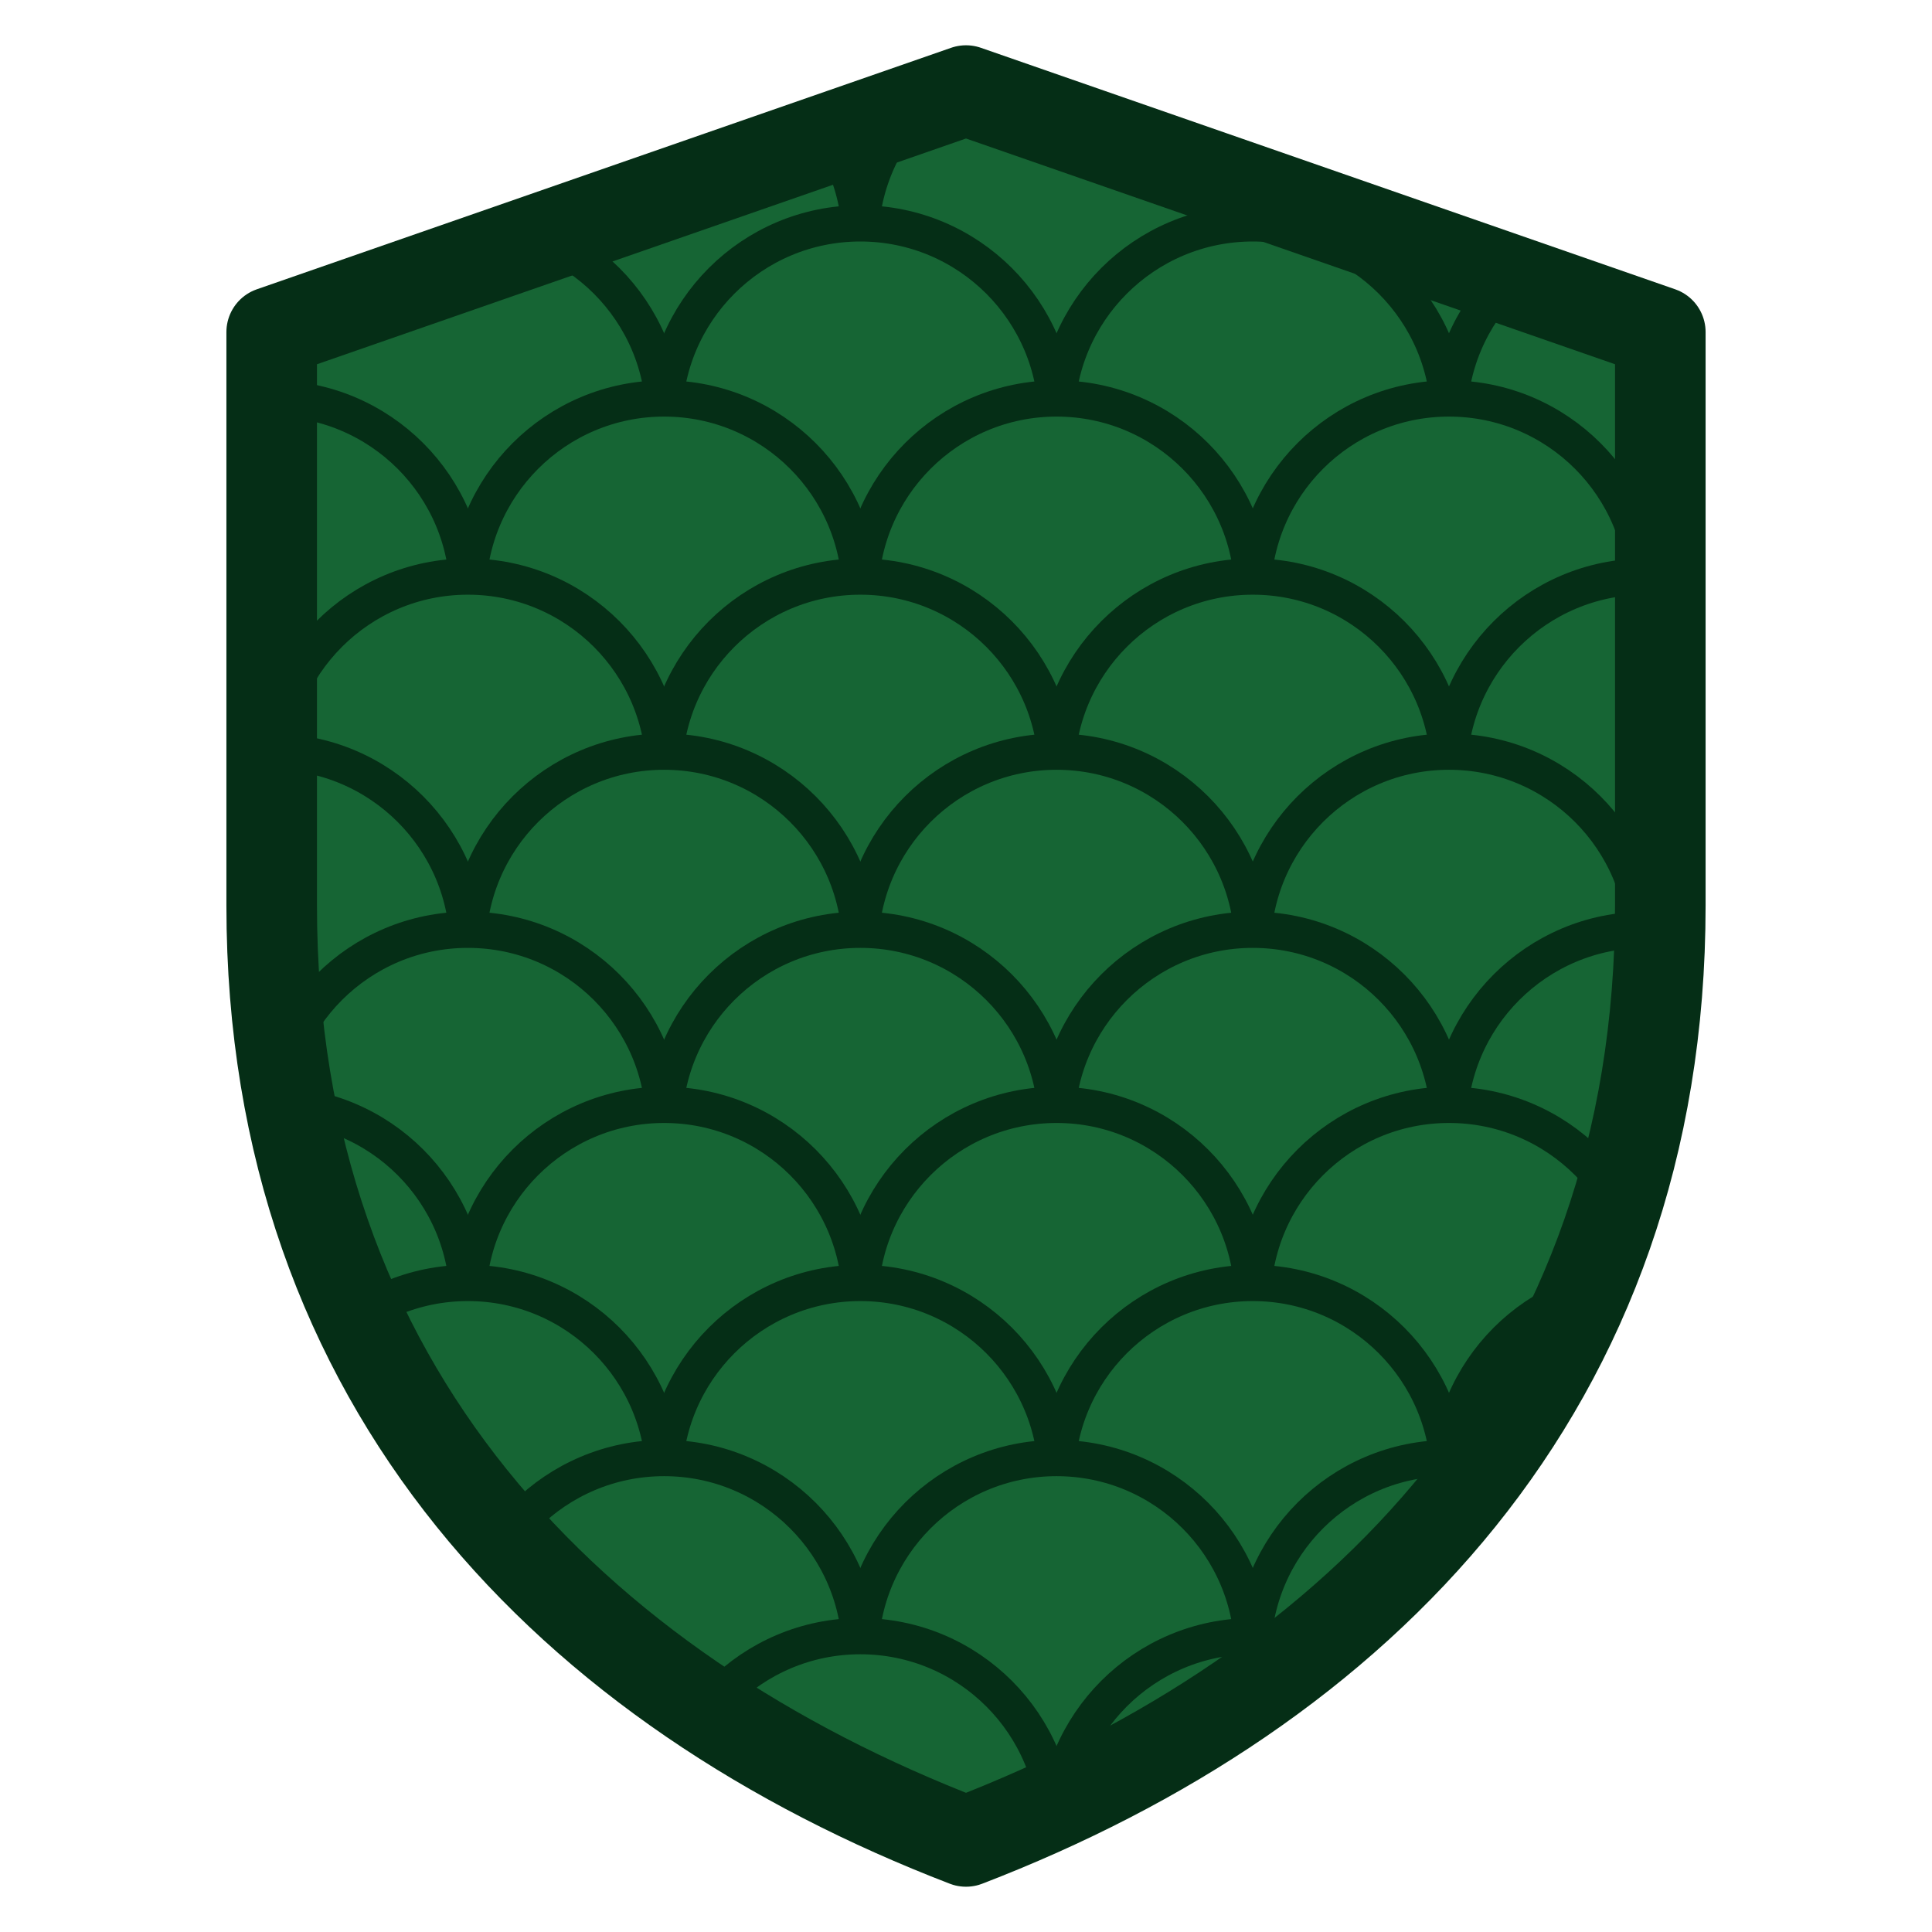
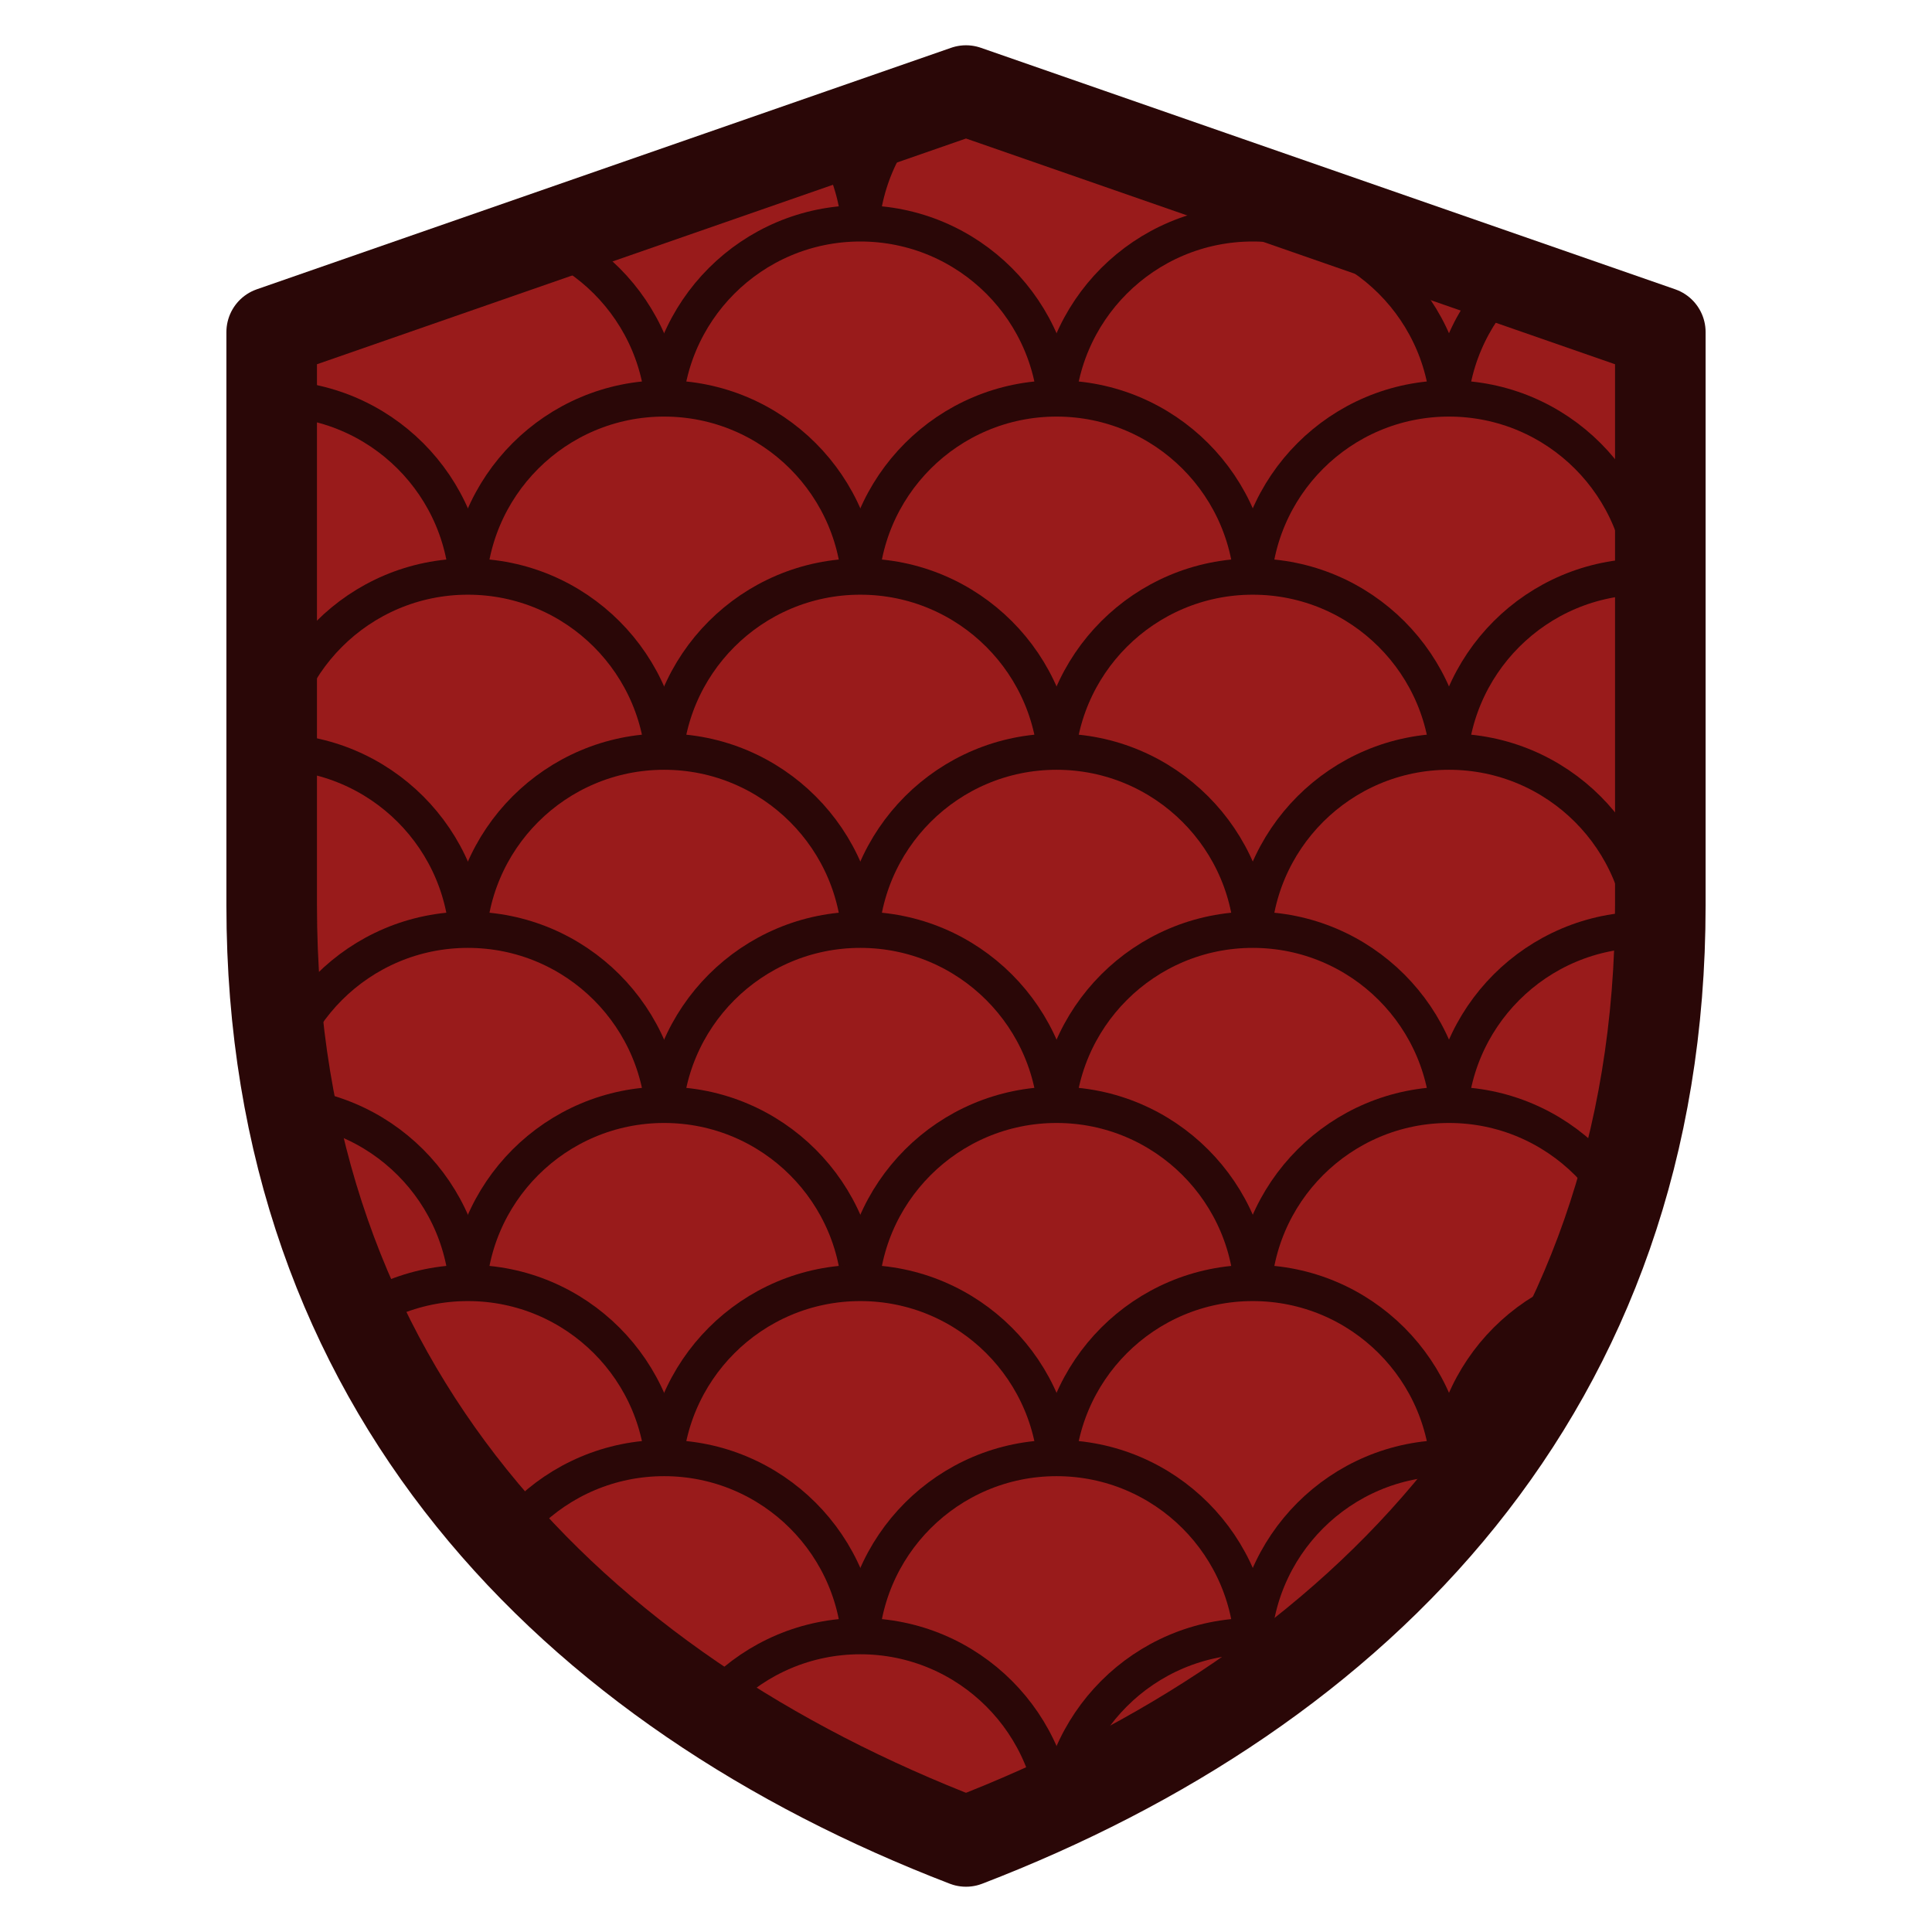
<svg xmlns="http://www.w3.org/2000/svg" viewBox="0 0 64 64">
  <defs>
    <clipPath id="s">
      <path d="M32 3 L55 11 V30 C55 46 45 56 32 61 C19 56 9 46 9 30 V11 Z" />
    </clipPath>
  </defs>
-   <path d="M32 3 L55 11 V30 C55 46 45 56 32 61 C19 56 9 46 9 30 V11 Z" fill="#14532d" />
-   <g clip-path="url(#s)" fill="#166534" stroke="#052e16" stroke-width="1.2">
+   <path d="M32 3 L55 11 V30 C55 46 45 56 32 61 C19 56 9 46 9 30 V11 Z" fill="#7f1d1d" />
+   <g clip-path="url(#s)" fill="#991b1b" stroke="#2a0707" stroke-width="1.2">
    <circle cx="9.0" cy="8.0" r="6.5" />
    <circle cx="22.0" cy="8.0" r="6.5" />
    <circle cx="35.0" cy="8.0" r="6.5" />
    <circle cx="48.0" cy="8.0" r="6.5" />
    <circle cx="2.5" cy="13.9" r="6.5" />
    <circle cx="15.5" cy="13.9" r="6.5" />
    <circle cx="28.5" cy="13.9" r="6.5" />
    <circle cx="41.5" cy="13.9" r="6.5" />
    <circle cx="54.5" cy="13.9" r="6.5" />
    <circle cx="9.0" cy="19.7" r="6.5" />
    <circle cx="22.0" cy="19.7" r="6.5" />
    <circle cx="35.0" cy="19.7" r="6.5" />
    <circle cx="48.0" cy="19.7" r="6.5" />
    <circle cx="2.5" cy="25.6" r="6.5" />
    <circle cx="15.5" cy="25.6" r="6.5" />
    <circle cx="28.5" cy="25.6" r="6.5" />
    <circle cx="41.5" cy="25.6" r="6.5" />
    <circle cx="54.5" cy="25.6" r="6.5" />
    <circle cx="9.0" cy="31.4" r="6.5" />
    <circle cx="22.0" cy="31.4" r="6.5" />
    <circle cx="35.0" cy="31.4" r="6.5" />
    <circle cx="48.0" cy="31.4" r="6.5" />
    <circle cx="2.5" cy="37.3" r="6.5" />
    <circle cx="15.5" cy="37.3" r="6.5" />
    <circle cx="28.5" cy="37.3" r="6.5" />
    <circle cx="41.5" cy="37.3" r="6.5" />
    <circle cx="54.5" cy="37.3" r="6.5" />
    <circle cx="9.0" cy="43.1" r="6.5" />
    <circle cx="22.0" cy="43.1" r="6.5" />
    <circle cx="35.0" cy="43.1" r="6.5" />
    <circle cx="48.0" cy="43.1" r="6.5" />
    <circle cx="2.5" cy="49.0" r="6.5" />
    <circle cx="15.5" cy="49.0" r="6.5" />
    <circle cx="28.5" cy="49.0" r="6.5" />
    <circle cx="41.5" cy="49.0" r="6.5" />
    <circle cx="54.5" cy="49.0" r="6.5" />
    <circle cx="9.0" cy="54.8" r="6.5" />
    <circle cx="22.0" cy="54.8" r="6.5" />
    <circle cx="35.0" cy="54.8" r="6.5" />
    <circle cx="48.0" cy="54.8" r="6.5" />
    <circle cx="2.5" cy="60.7" r="6.5" />
    <circle cx="15.5" cy="60.7" r="6.5" />
    <circle cx="28.5" cy="60.7" r="6.5" />
    <circle cx="41.5" cy="60.7" r="6.5" />
    <circle cx="54.5" cy="60.7" r="6.5" />
    <circle cx="9.0" cy="66.5" r="6.5" />
    <circle cx="22.0" cy="66.5" r="6.5" />
    <circle cx="35.0" cy="66.5" r="6.5" />
    <circle cx="48.0" cy="66.5" r="6.5" />
  </g>
-   <path d="M32 3 L55 11 V30 C55 46 45 56 32 61 C19 56 9 46 9 30 V11 Z" fill="none" stroke="#052e16" stroke-width="3" stroke-linejoin="round" />
+   <path d="M32 3 L55 11 V30 C55 46 45 56 32 61 C19 56 9 46 9 30 V11 Z" fill="none" stroke="#2a0707" stroke-width="3" stroke-linejoin="round" />
</svg>
